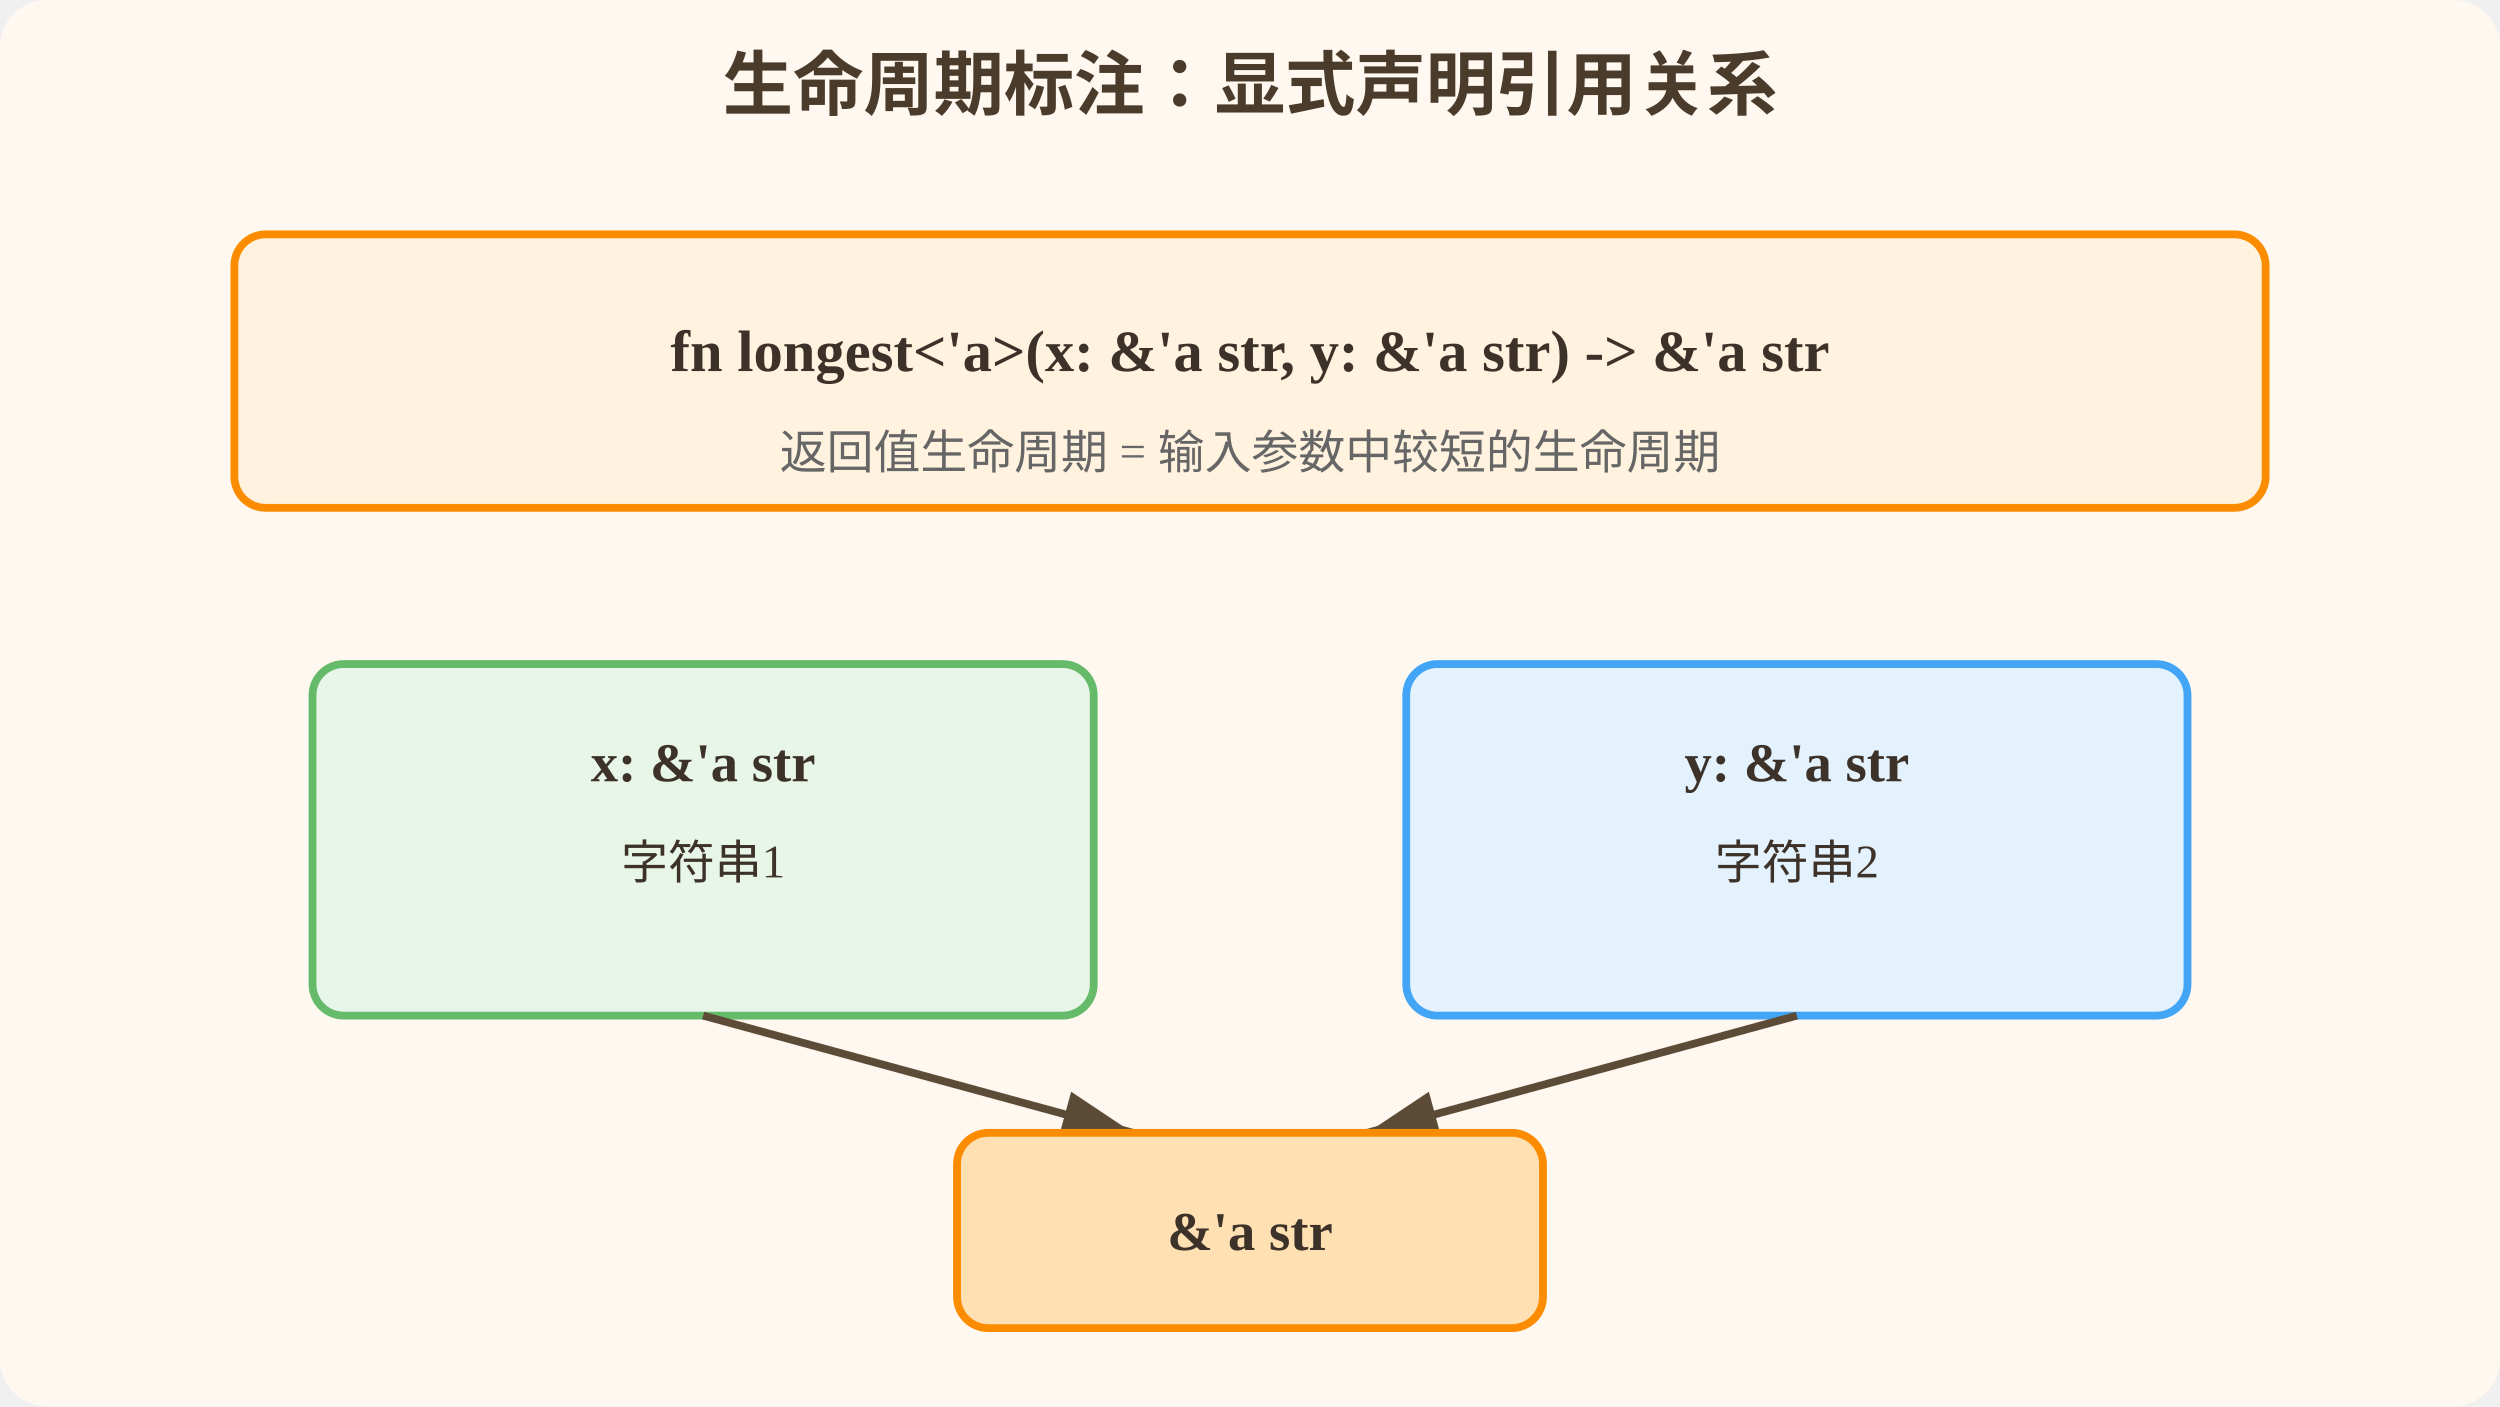
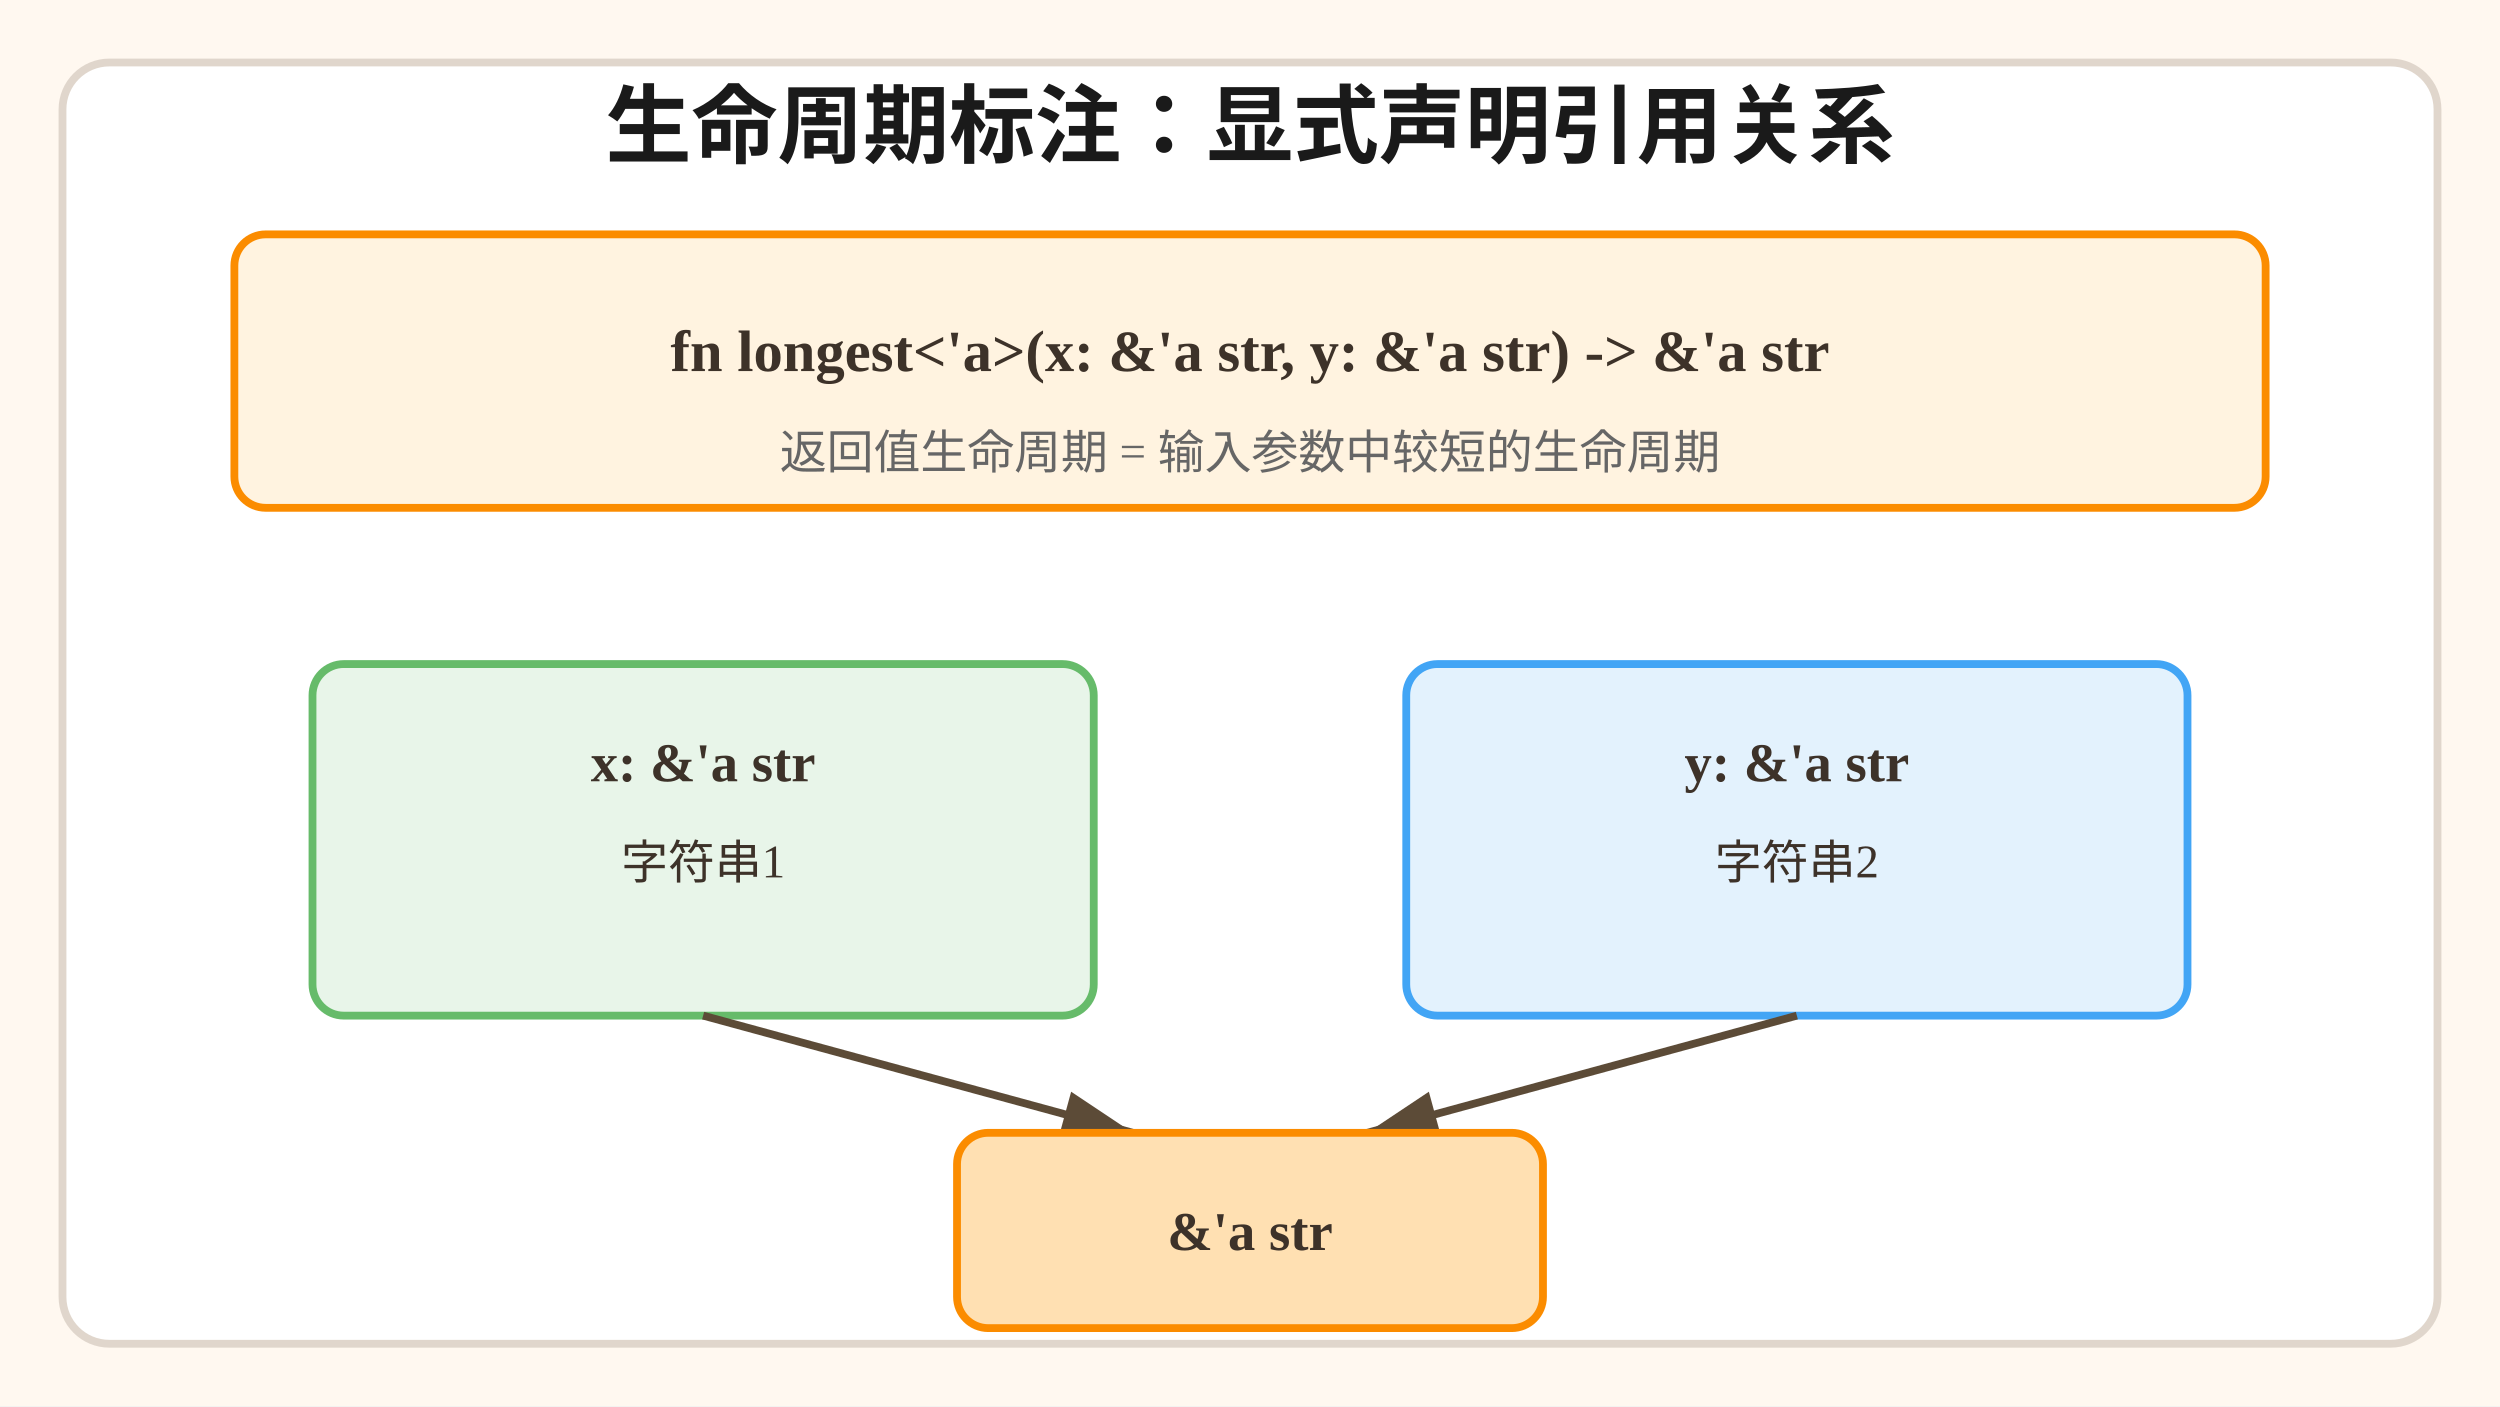
<svg xmlns="http://www.w3.org/2000/svg" width="640" height="360" viewBox="0 0 640 360">
-   <rect width="100%" height="100%" fill="#fff8f0" rx="12" />
-   <text x="320" y="28" text-anchor="middle" font-size="18" font-weight="bold" fill="#4a3b2a">生命周期标注：显式声明引用关系</text>
  <defs>
+     <style>
+       .bg { fill: #fff8f0; }
+       .card { fill: #ffffff; stroke: #e0d6cc; stroke-width: 2; }
+       .title { font: bold 22px system-ui, -apple-system, sans-serif; fill: #1a1a1a; }
+       .text { font: 15px system-ui, -apple-system, sans-serif; fill: #2a2a2a; }
+       .code { font: 14px "SF Mono", Menlo, monospace; fill: #3a2a1a; }
+       .label { font: 13px system-ui, -apple-system, sans-serif; fill: #5a5a5a; }
+       .arrow { stroke: #7a6a5a; stroke-width: 2; fill: none; marker-end: url(#arrowhead); }
+       .highlight { fill: #ffeacc; stroke: #ffaa55; stroke-width: 2; }
+       .box { fill: #e8f4ff; stroke: #3399ff; stroke-width: 2; }
+       .box2 { fill: #f0ffe8; stroke: #66bb33; stroke-width: 2; }
+       .box3 { fill: #fff0f5; stroke: #dd5599; stroke-width: 2; }
+     </style>
+     <marker id="arrowhead" markerWidth="10" markerHeight="7" refX="9" refY="3.5" orient="auto">
+       <polygon points="0 0, 10 3.5, 0 7" fill="#7a6a5a" />
+     </marker>
    <marker id="arrow" markerWidth="10" markerHeight="10" refX="9" refY="3" orient="auto" markerUnits="strokeWidth">
      <path d="M0,0 L0,6 L9,3 z" fill="#5c4b37" />
    </marker>
  </defs>
+   <rect width="640" height="360" class="bg" />
+   <rect x="16" y="16" width="608" height="328" rx="12" class="card" />
+   <text x="320" y="40" text-anchor="middle" class="title">生命周期标注：显式声明引用关系</text>
  <rect x="60" y="60" width="520" height="70" fill="#fff3e0" stroke="#fb8c00" stroke-width="2" rx="8" />
  <text x="320" y="95" font-size="15" font-weight="bold" fill="#3d3229" text-anchor="middle">fn longest&lt;'a&gt;(x: &amp;'a str, y: &amp;'a str) -&gt; &amp;'a str</text>
  <text x="320" y="120" font-size="12" font-weight="normal" fill="#666" text-anchor="middle">返回值生命周期 = 输入参数中较短的生命周期</text>
  <rect x="80" y="170" width="200" height="90" fill="#e8f5e9" stroke="#66bb6a" stroke-width="2" rx="8" />
  <text x="180" y="200" font-size="14" font-weight="bold" fill="#3d3229" text-anchor="middle">x: &amp;'a str</text>
  <text x="180" y="225" font-size="12" font-weight="normal" fill="#3d3229" text-anchor="middle">字符串1</text>
  <rect x="360" y="170" width="200" height="90" fill="#e3f2fd" stroke="#42a5f5" stroke-width="2" rx="8" />
  <text x="460" y="200" font-size="14" font-weight="bold" fill="#3d3229" text-anchor="middle">y: &amp;'a str</text>
  <text x="460" y="225" font-size="12" font-weight="normal" fill="#3d3229" text-anchor="middle">字符串2</text>
  <line x1="180" y1="260" x2="290" y2="290" stroke="#5c4b37" stroke-width="2" marker-end="url(#arrow)" />
  <line x1="460" y1="260" x2="350" y2="290" stroke="#5c4b37" stroke-width="2" marker-end="url(#arrow)" />
  <rect x="245" y="290" width="150" height="50" fill="#ffe0b2" stroke="#fb8c00" stroke-width="2" rx="8" />
  <text x="320" y="320" font-size="14" font-weight="bold" fill="#3d3229" text-anchor="middle">&amp;'a str</text>
</svg>
